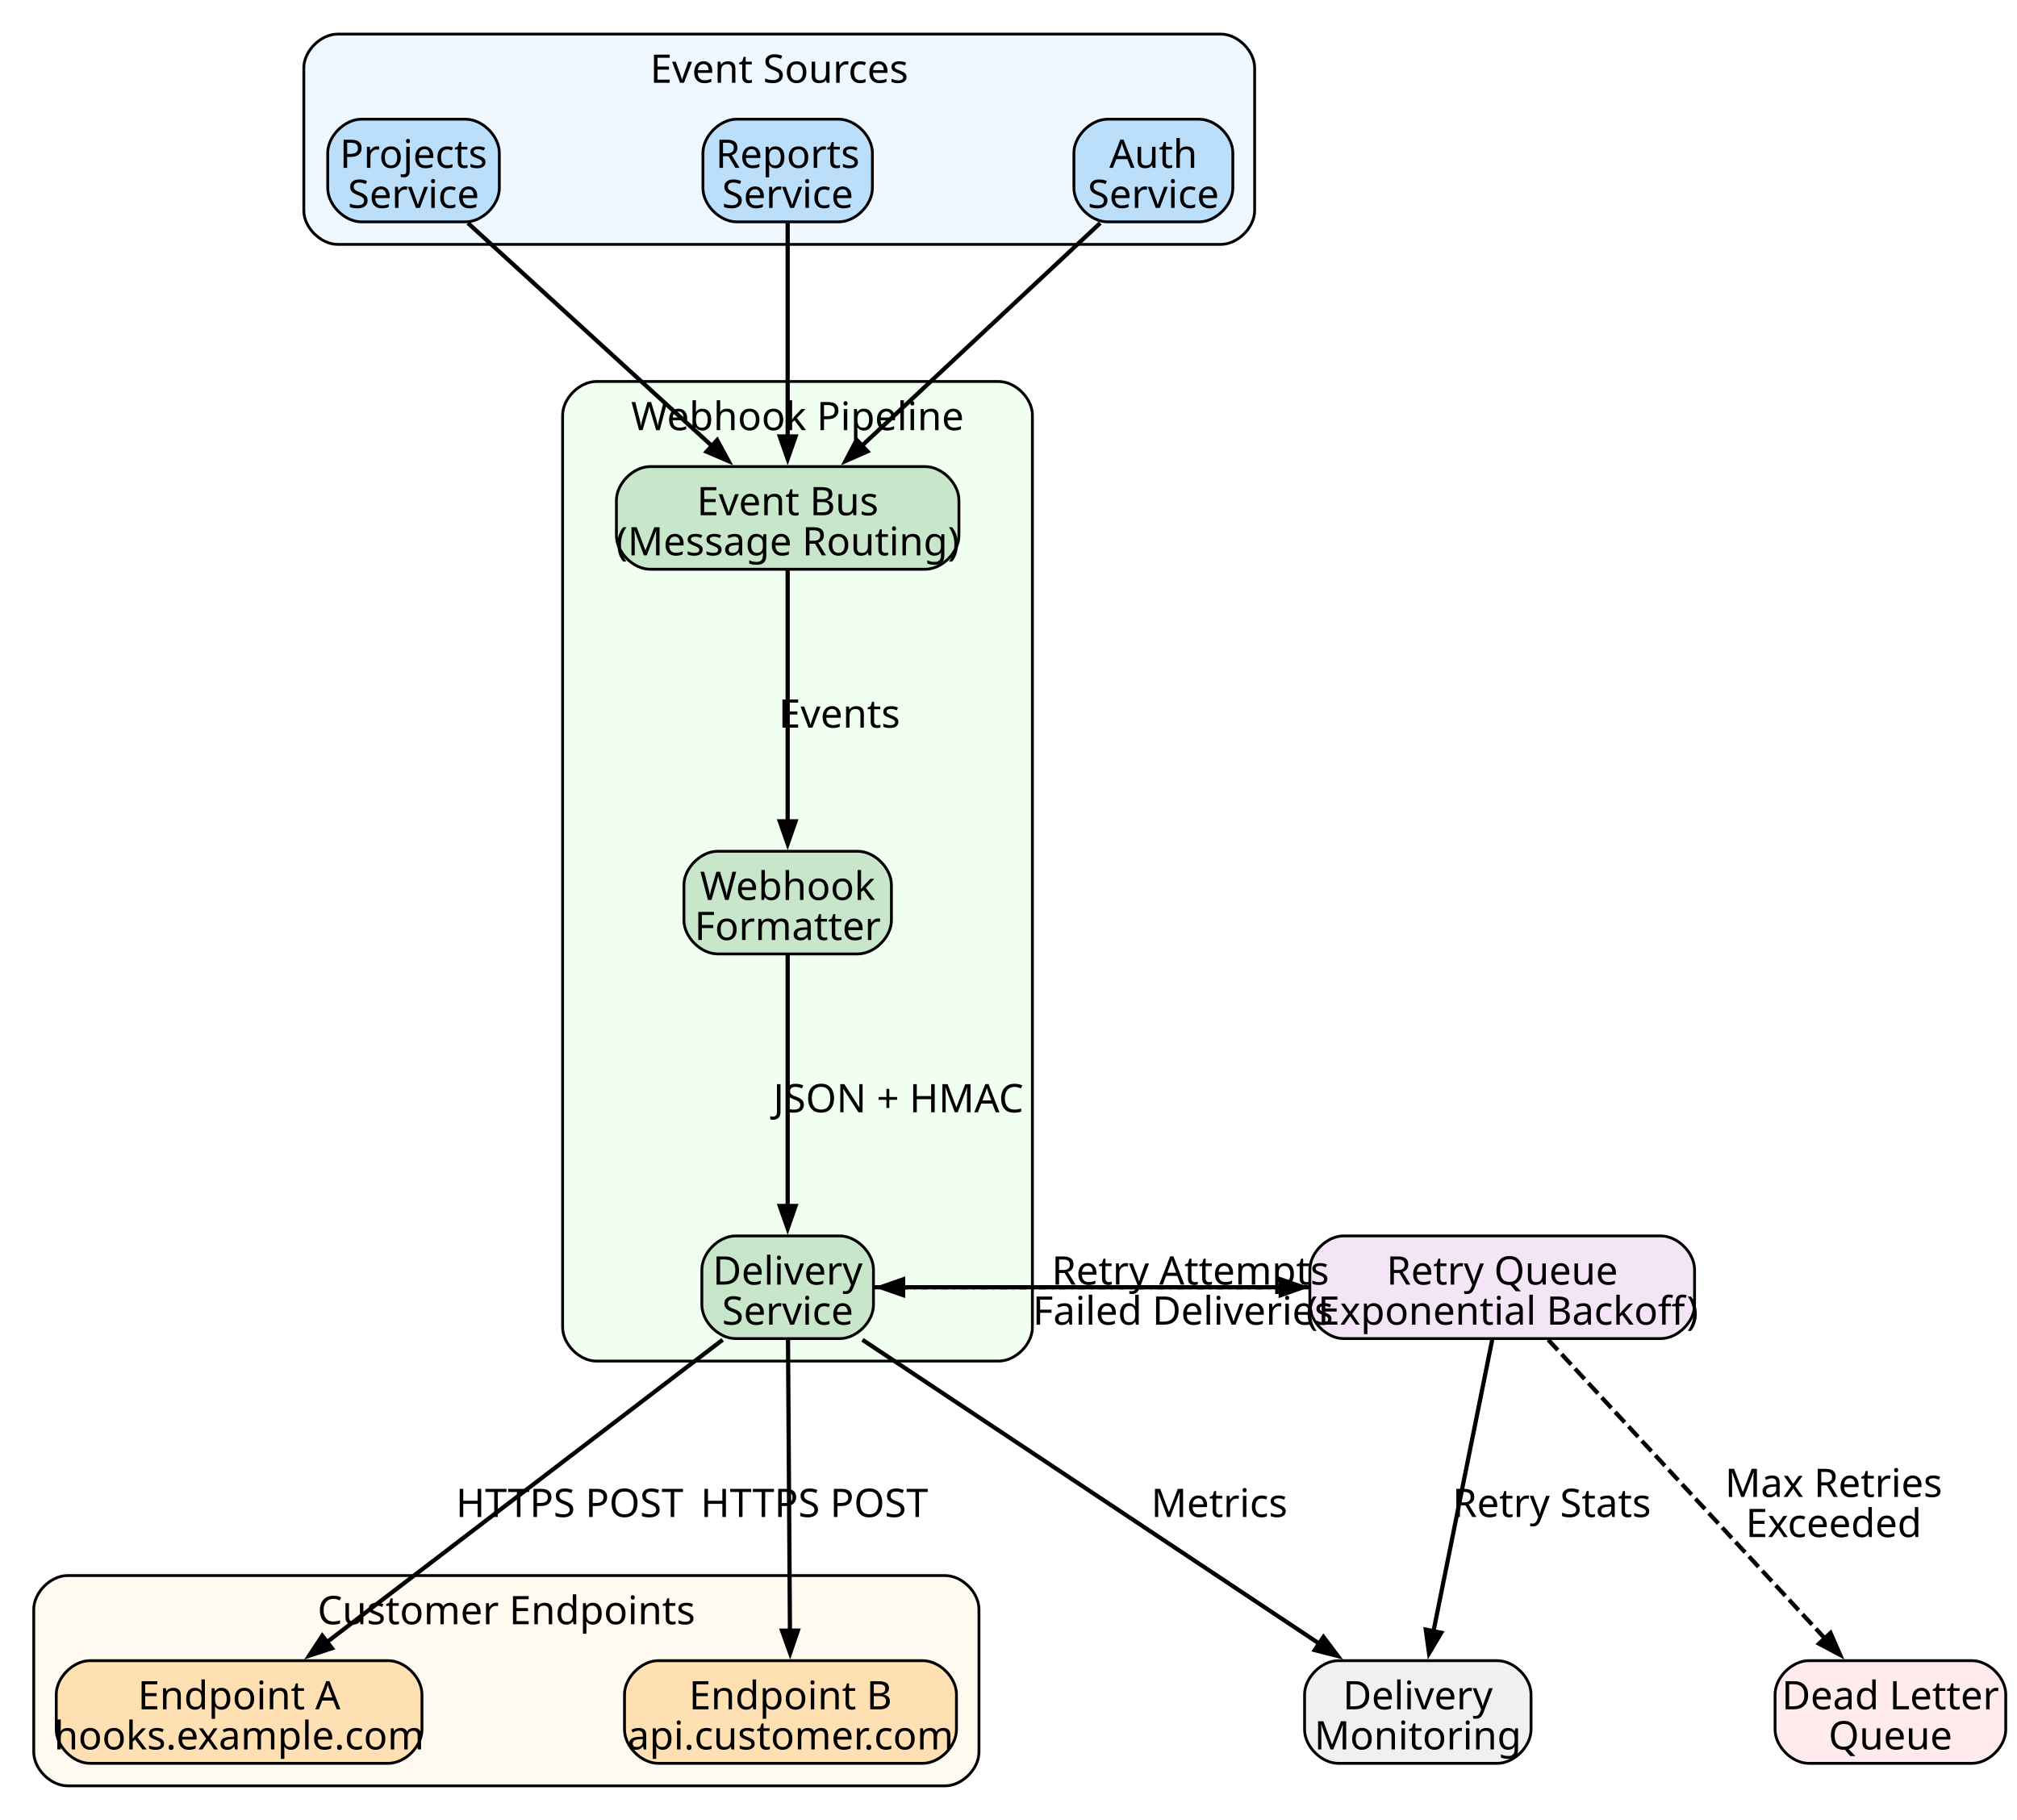
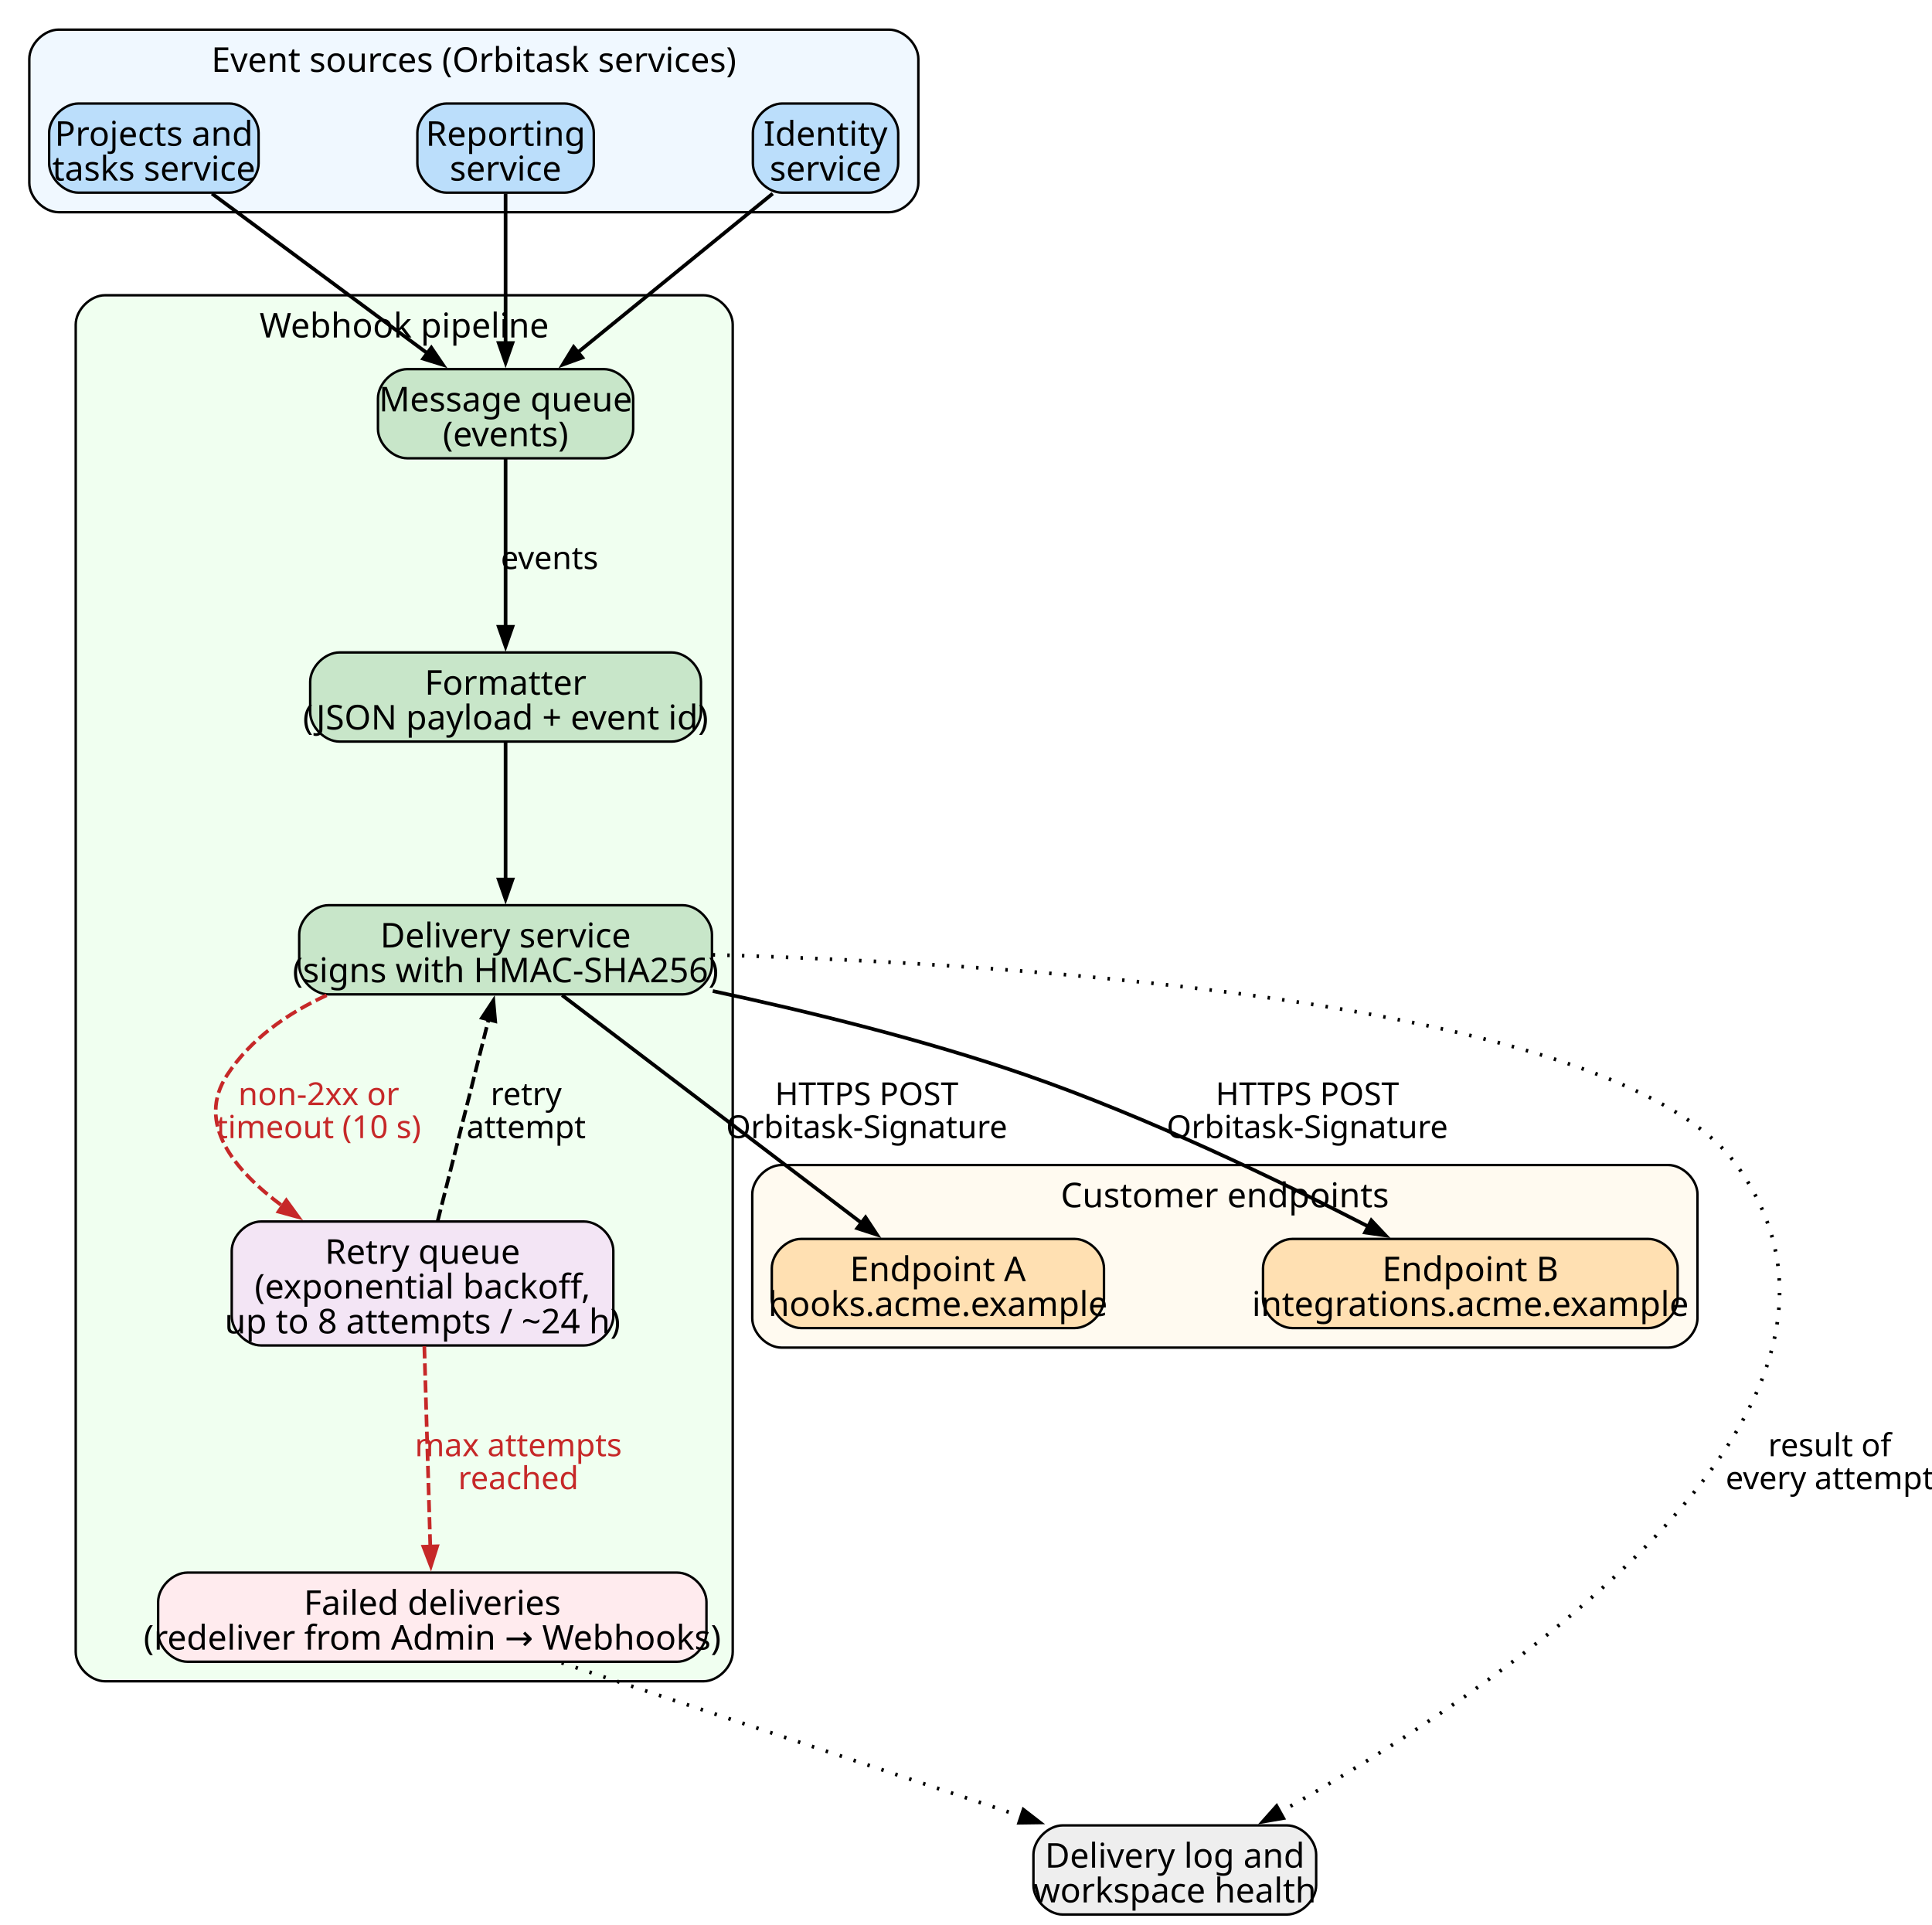
- <svg xmlns="http://www.w3.org/2000/svg" width="717pt" height="647pt" viewBox="0.00 0.00 717.00 646.75">
-   <g id="graph0" class="graph" transform="scale(1 1) rotate(0) translate(4 642.75)">
+ <svg xmlns="http://www.w3.org/2000/svg" width="791pt" height="788pt" viewBox="0.00 0.00 791.02 787.75">
+   <g id="graph0" class="graph" transform="scale(1 1) rotate(0) translate(4 783.75)">
    <g id="clust1" class="cluster">
-       <path fill="#f0f8ff" stroke="black" d="M116,-556C116,-556 430,-556 430,-556 436,-556 442,-562 442,-568 442,-568 442,-618.75 442,-618.75 442,-624.75 436,-630.75 430,-630.75 430,-630.75 116,-630.75 116,-630.75 110,-630.75 104,-624.75 104,-618.75 104,-618.75 104,-568 104,-568 104,-562 110,-556 116,-556" />
-       <text text-anchor="middle" x="273" y="-613.45" font-family="Calibri" font-size="14.00">Event Sources</text>
+       <path fill="#f0f8ff" stroke="black" d="M20,-697C20,-697 360,-697 360,-697 366,-697 372,-703 372,-709 372,-709 372,-759.75 372,-759.75 372,-765.75 366,-771.75 360,-771.75 360,-771.75 20,-771.75 20,-771.75 14,-771.75 8,-765.75 8,-759.75 8,-759.75 8,-709 8,-709 8,-703 14,-697 20,-697" />
+       <text text-anchor="middle" x="190" y="-754.45" font-family="Calibri" font-size="14.00">Event sources (Orbitask services)</text>
    </g>
    <g id="clust2" class="cluster">
-       <path fill="#f0fff0" stroke="black" d="M208,-159C208,-159 351,-159 351,-159 357,-159 363,-165 363,-171 363,-171 363,-495.25 363,-495.25 363,-501.25 357,-507.25 351,-507.25 351,-507.25 208,-507.25 208,-507.25 202,-507.25 196,-501.25 196,-495.25 196,-495.25 196,-171 196,-171 196,-165 202,-159 208,-159" />
-       <text text-anchor="middle" x="279.5" y="-489.95" font-family="Calibri" font-size="14.00">Webhook Pipeline</text>
+       <path fill="#f0fff0" stroke="black" d="M39,-95.5C39,-95.5 284,-95.5 284,-95.5 290,-95.5 296,-101.5 296,-107.5 296,-107.5 296,-651 296,-651 296,-657 290,-663 284,-663 284,-663 39,-663 39,-663 33,-663 27,-657 27,-651 27,-651 27,-107.5 27,-107.5 27,-101.5 33,-95.5 39,-95.5" />
+       <text text-anchor="middle" x="161.5" y="-645.7" font-family="Calibri" font-size="14.00">Webhook pipeline</text>
    </g>
    <g id="clust3" class="cluster">
-       <path fill="#fffaf0" stroke="black" d="M20,-8C20,-8 332,-8 332,-8 338,-8 344,-14 344,-20 344,-20 344,-70.75 344,-70.75 344,-76.75 338,-82.75 332,-82.75 332,-82.75 20,-82.75 20,-82.75 14,-82.75 8,-76.75 8,-70.75 8,-70.75 8,-20 8,-20 8,-14 14,-8 20,-8" />
-       <text text-anchor="middle" x="176" y="-65.45" font-family="Calibri" font-size="14.00">Customer Endpoints</text>
+       <path fill="#fffaf0" stroke="black" d="M316,-232.12C316,-232.12 679,-232.12 679,-232.12 685,-232.12 691,-238.12 691,-244.12 691,-244.12 691,-294.88 691,-294.88 691,-300.88 685,-306.88 679,-306.88 679,-306.88 316,-306.88 316,-306.88 310,-306.88 304,-300.88 304,-294.88 304,-294.88 304,-244.12 304,-244.12 304,-238.12 310,-232.12 316,-232.12" />
+       <text text-anchor="middle" x="497.5" y="-289.57" font-family="Calibri" font-size="14.00">Customer endpoints</text>
    </g>
    <g id="node1" class="node">
-       <path fill="#bbdefb" stroke="black" d="M161.5,-600.5C161.5,-600.5 124.5,-600.5 124.5,-600.5 118.5,-600.5 112.5,-594.5 112.5,-588.5 112.5,-588.5 112.5,-576 112.5,-576 112.5,-570 118.5,-564 124.5,-564 124.5,-564 161.5,-564 161.5,-564 167.5,-564 173.5,-570 173.5,-576 173.5,-576 173.5,-588.5 173.5,-588.5 173.5,-594.5 167.5,-600.5 161.5,-600.5" />
-       <text text-anchor="middle" x="143" y="-583.2" font-family="Calibri" font-size="14.00">Projects</text>
-       <text text-anchor="middle" x="143" y="-568.95" font-family="Calibri" font-size="14.00">Service</text>
+       <path fill="#bbdefb" stroke="black" d="M89.88,-741.5C89.88,-741.5 28.12,-741.5 28.12,-741.5 22.12,-741.5 16.12,-735.5 16.12,-729.5 16.12,-729.5 16.12,-717 16.12,-717 16.12,-711 22.12,-705 28.12,-705 28.12,-705 89.88,-705 89.88,-705 95.88,-705 101.88,-711 101.88,-717 101.88,-717 101.88,-729.5 101.88,-729.5 101.88,-735.5 95.88,-741.5 89.88,-741.5" />
+       <text text-anchor="middle" x="59" y="-724.2" font-family="Calibri" font-size="14.00">Projects and</text>
+       <text text-anchor="middle" x="59" y="-709.95" font-family="Calibri" font-size="14.00">tasks service</text>
    </g>
    <g id="node4" class="node">
-       <path fill="#c8e6c9" stroke="black" d="M324.88,-477C324.88,-477 227.12,-477 227.12,-477 221.12,-477 215.12,-471 215.12,-465 215.12,-465 215.12,-452.5 215.12,-452.5 215.12,-446.5 221.12,-440.5 227.12,-440.5 227.12,-440.5 324.88,-440.5 324.88,-440.5 330.88,-440.5 336.88,-446.5 336.88,-452.5 336.88,-452.5 336.88,-465 336.88,-465 336.88,-471 330.88,-477 324.88,-477" />
-       <text text-anchor="middle" x="276" y="-459.7" font-family="Calibri" font-size="14.00">Event Bus</text>
-       <text text-anchor="middle" x="276" y="-445.45" font-family="Calibri" font-size="14.00">(Message Routing)</text>
+       <path fill="#c8e6c9" stroke="black" d="M243.25,-632.75C243.25,-632.75 162.75,-632.75 162.75,-632.75 156.75,-632.75 150.75,-626.75 150.75,-620.75 150.75,-620.75 150.75,-608.25 150.75,-608.25 150.75,-602.25 156.75,-596.25 162.75,-596.25 162.75,-596.25 243.25,-596.25 243.25,-596.25 249.25,-596.25 255.25,-602.25 255.25,-608.25 255.25,-608.25 255.25,-620.75 255.25,-620.75 255.25,-626.75 249.25,-632.75 243.25,-632.75" />
+       <text text-anchor="middle" x="203" y="-615.45" font-family="Calibri" font-size="14.00">Message queue</text>
+       <text text-anchor="middle" x="203" y="-601.2" font-family="Calibri" font-size="14.00">(events)</text>
    </g>
    <g id="edge1" class="edge">
-       <path fill="none" stroke="black" stroke-width="1.5" d="M162.34,-563.58C185.19,-542.71 223.35,-507.85 249.08,-484.34" />
-       <polygon fill="black" stroke="black" stroke-width="1.5" points="250.94,-486.43 254.96,-478.97 247.17,-482.3 250.94,-486.43" />
+       <path fill="none" stroke="black" stroke-width="1.5" d="M82.78,-704.62C106.96,-686.7 144.57,-658.82 171.27,-639.02" />
+       <polygon fill="black" stroke="black" stroke-width="1.5" points="172.6,-641.52 177.36,-634.51 169.27,-637.02 172.6,-641.52" />
    </g>
    <g id="node2" class="node">
-       <path fill="#bbdefb" stroke="black" d="M294.12,-600.5C294.12,-600.5 257.88,-600.5 257.88,-600.5 251.88,-600.5 245.88,-594.5 245.88,-588.5 245.88,-588.5 245.88,-576 245.88,-576 245.88,-570 251.88,-564 257.88,-564 257.88,-564 294.12,-564 294.12,-564 300.12,-564 306.12,-570 306.12,-576 306.12,-576 306.12,-588.5 306.12,-588.5 306.12,-594.5 300.12,-600.5 294.12,-600.5" />
-       <text text-anchor="middle" x="276" y="-583.2" font-family="Calibri" font-size="14.00">Reports</text>
-       <text text-anchor="middle" x="276" y="-568.95" font-family="Calibri" font-size="14.00">Service</text>
+       <path fill="#bbdefb" stroke="black" d="M227.12,-741.5C227.12,-741.5 178.88,-741.5 178.88,-741.5 172.88,-741.5 166.88,-735.5 166.88,-729.5 166.88,-729.5 166.88,-717 166.88,-717 166.88,-711 172.88,-705 178.88,-705 178.88,-705 227.12,-705 227.12,-705 233.12,-705 239.12,-711 239.12,-717 239.12,-717 239.12,-729.5 239.12,-729.5 239.12,-735.5 233.12,-741.5 227.12,-741.5" />
+       <text text-anchor="middle" x="203" y="-724.2" font-family="Calibri" font-size="14.00">Reporting</text>
+       <text text-anchor="middle" x="203" y="-709.95" font-family="Calibri" font-size="14.00">service</text>
    </g>
    <g id="edge2" class="edge">
-       <path fill="none" stroke="black" stroke-width="1.5" d="M276,-563.58C276,-543.61 276,-510.83 276,-487.44" />
-       <polygon fill="black" stroke="black" stroke-width="1.5" points="278.8,-487.71 276,-479.71 273.2,-487.71 278.8,-487.71" />
+       <path fill="none" stroke="black" stroke-width="1.5" d="M203,-704.62C203,-687.93 203,-662.62 203,-643.22" />
+       <polygon fill="black" stroke="black" stroke-width="1.5" points="205.8,-643.42 203,-635.42 200.2,-643.42 205.8,-643.42" />
    </g>
    <g id="node3" class="node">
-       <path fill="#bbdefb" stroke="black" d="M422.25,-600.5C422.25,-600.5 389.75,-600.5 389.75,-600.5 383.75,-600.5 377.75,-594.5 377.75,-588.5 377.75,-588.5 377.75,-576 377.75,-576 377.75,-570 383.75,-564 389.75,-564 389.75,-564 422.25,-564 422.25,-564 428.25,-564 434.25,-570 434.25,-576 434.25,-576 434.25,-588.5 434.25,-588.5 434.25,-594.5 428.25,-600.5 422.25,-600.5" />
-       <text text-anchor="middle" x="406" y="-583.2" font-family="Calibri" font-size="14.00">Auth</text>
-       <text text-anchor="middle" x="406" y="-568.95" font-family="Calibri" font-size="14.00">Service</text>
+       <path fill="#bbdefb" stroke="black" d="M351.75,-741.5C351.75,-741.5 316.25,-741.5 316.25,-741.5 310.25,-741.5 304.25,-735.5 304.25,-729.5 304.25,-729.5 304.25,-717 304.25,-717 304.25,-711 310.25,-705 316.25,-705 316.25,-705 351.75,-705 351.75,-705 357.75,-705 363.75,-711 363.75,-717 363.75,-717 363.75,-729.5 363.75,-729.5 363.75,-735.5 357.75,-741.5 351.75,-741.5" />
+       <text text-anchor="middle" x="334" y="-724.2" font-family="Calibri" font-size="14.00">Identity</text>
+       <text text-anchor="middle" x="334" y="-709.95" font-family="Calibri" font-size="14.00">service</text>
    </g>
    <g id="edge3" class="edge">
-       <path fill="none" stroke="black" stroke-width="1.5" d="M387.1,-563.58C364.76,-542.71 327.46,-507.85 302.31,-484.34" />
-       <polygon fill="black" stroke="black" stroke-width="1.5" points="304.34,-482.41 296.58,-478.99 300.52,-486.5 304.34,-482.41" />
+       <path fill="none" stroke="black" stroke-width="1.5" d="M312.37,-704.62C290.56,-686.85 256.75,-659.3 232.49,-639.53" />
+       <polygon fill="black" stroke="black" stroke-width="1.5" points="234.39,-637.47 226.42,-634.59 230.86,-641.81 234.39,-637.47" />
    </g>
    <g id="node5" class="node">
-       <path fill="#c8e6c9" stroke="black" d="M300.88,-340.25C300.88,-340.25 251.12,-340.25 251.12,-340.25 245.12,-340.25 239.12,-334.25 239.12,-328.25 239.12,-328.25 239.12,-315.75 239.12,-315.75 239.12,-309.75 245.12,-303.75 251.12,-303.75 251.12,-303.75 300.88,-303.75 300.88,-303.75 306.88,-303.75 312.88,-309.75 312.88,-315.75 312.88,-315.75 312.88,-328.25 312.88,-328.25 312.88,-334.25 306.88,-340.25 300.88,-340.25" />
-       <text text-anchor="middle" x="276" y="-322.95" font-family="Calibri" font-size="14.00">Webhook</text>
-       <text text-anchor="middle" x="276" y="-308.7" font-family="Calibri" font-size="14.00">Formatter</text>
+       <path fill="#c8e6c9" stroke="black" d="M271,-516.75C271,-516.75 135,-516.75 135,-516.75 129,-516.75 123,-510.75 123,-504.75 123,-504.75 123,-492.25 123,-492.25 123,-486.25 129,-480.25 135,-480.25 135,-480.25 271,-480.25 271,-480.25 277,-480.25 283,-486.25 283,-492.25 283,-492.25 283,-504.75 283,-504.75 283,-510.75 277,-516.75 271,-516.75" />
+       <text text-anchor="middle" x="203" y="-499.45" font-family="Calibri" font-size="14.00">Formatter</text>
+       <text text-anchor="middle" x="203" y="-485.2" font-family="Calibri" font-size="14.00">(JSON payload + event id)</text>
    </g>
    <g id="edge4" class="edge">
-       <path fill="none" stroke="black" stroke-width="1.5" d="M276,-440.13C276,-417.34 276,-377.36 276,-350.54" />
-       <polygon fill="black" stroke="black" stroke-width="1.5" points="278.8,-350.89 276,-342.89 273.2,-350.89 278.8,-350.89" />
-       <text text-anchor="middle" x="294.38" y="-384.2" font-family="Calibri" font-size="14.00">Events</text>
+       <path fill="none" stroke="black" stroke-width="1.5" d="M203,-596.19C203,-577.86 203,-548.66 203,-527.14" />
+       <polygon fill="black" stroke="black" stroke-width="1.5" points="205.8,-527.25 203,-519.25 200.2,-527.25 205.8,-527.25" />
+       <text text-anchor="middle" x="221" y="-550.9" font-family="Calibri" font-size="13.00">events</text>
    </g>
    <g id="node6" class="node">
-       <path fill="#c8e6c9" stroke="black" d="M294.5,-203.5C294.5,-203.5 257.5,-203.5 257.5,-203.5 251.5,-203.5 245.5,-197.5 245.5,-191.5 245.5,-191.5 245.5,-179 245.5,-179 245.5,-173 251.5,-167 257.5,-167 257.5,-167 294.5,-167 294.5,-167 300.5,-167 306.5,-173 306.5,-179 306.5,-179 306.5,-191.5 306.5,-191.5 306.5,-197.5 300.5,-203.5 294.5,-203.5" />
-       <text text-anchor="middle" x="276" y="-186.2" font-family="Calibri" font-size="14.00">Delivery</text>
-       <text text-anchor="middle" x="276" y="-171.95" font-family="Calibri" font-size="14.00">Service</text>
+       <path fill="#c8e6c9" stroke="black" d="M275.5,-413.25C275.5,-413.25 130.5,-413.25 130.5,-413.25 124.5,-413.25 118.5,-407.25 118.5,-401.25 118.5,-401.25 118.5,-388.75 118.5,-388.75 118.5,-382.75 124.5,-376.75 130.5,-376.75 130.5,-376.75 275.5,-376.75 275.5,-376.75 281.5,-376.75 287.5,-382.75 287.5,-388.75 287.5,-388.75 287.5,-401.25 287.5,-401.25 287.5,-407.25 281.5,-413.25 275.5,-413.25" />
+       <text text-anchor="middle" x="203" y="-395.95" font-family="Calibri" font-size="14.00">Delivery service</text>
+       <text text-anchor="middle" x="203" y="-381.7" font-family="Calibri" font-size="14.00">(signs with HMAC-SHA256)</text>
    </g>
    <g id="edge5" class="edge">
-       <path fill="none" stroke="black" stroke-width="1.5" d="M276,-303.38C276,-280.59 276,-240.61 276,-213.79" />
-       <polygon fill="black" stroke="black" stroke-width="1.5" points="278.8,-214.14 276,-206.14 273.2,-214.14 278.8,-214.14" />
-       <text text-anchor="middle" x="315.38" y="-247.45" font-family="Calibri" font-size="14.00">JSON + HMAC</text>
+       <path fill="none" stroke="black" stroke-width="1.5" d="M203,-479.82C203,-464.32 203,-441.53 203,-423.62" />
+       <polygon fill="black" stroke="black" stroke-width="1.5" points="205.8,-423.75 203,-415.75 200.2,-423.75 205.8,-423.75" />
    </g>
    <g id="node7" class="node">
-       <path fill="#ffe0b2" stroke="black" d="M134,-52.5C134,-52.5 28,-52.5 28,-52.5 22,-52.5 16,-46.5 16,-40.5 16,-40.5 16,-28 16,-28 16,-22 22,-16 28,-16 28,-16 134,-16 134,-16 140,-16 146,-22 146,-28 146,-28 146,-40.5 146,-40.5 146,-46.5 140,-52.5 134,-52.5" />
-       <text text-anchor="middle" x="81" y="-35.2" font-family="Calibri" font-size="14.00">Endpoint A</text>
-       <text text-anchor="middle" x="81" y="-20.95" font-family="Calibri" font-size="14.00">hooks.example.com</text>
+       <path fill="#f3e5f5" stroke="black" d="M235.12,-283.75C235.12,-283.75 102.88,-283.75 102.88,-283.75 96.88,-283.75 90.88,-277.75 90.88,-271.75 90.88,-271.75 90.88,-245 90.88,-245 90.88,-239 96.88,-233 102.88,-233 102.88,-233 235.12,-233 235.12,-233 241.12,-233 247.12,-239 247.12,-245 247.12,-245 247.12,-271.75 247.12,-271.75 247.12,-277.75 241.12,-283.75 235.12,-283.75" />
+       <text text-anchor="middle" x="169" y="-266.45" font-family="Calibri" font-size="14.00">Retry queue</text>
+       <text text-anchor="middle" x="169" y="-252.2" font-family="Calibri" font-size="14.00">(exponential backoff,</text>
+       <text text-anchor="middle" x="169" y="-237.95" font-family="Calibri" font-size="14.00">up to 8 attempts / ~24 h)</text>
+     </g>
+     <g id="edge8" class="edge">
+       <path fill="none" stroke="#c62828" stroke-width="1.5" stroke-dasharray="5,2" d="M129.73,-376.37C113.68,-368.97 98.63,-358.52 89,-343.75 76.25,-324.19 91.35,-305.09 111.73,-290.02" />
+       <polygon fill="#c62828" stroke="#c62828" stroke-width="1.5" points="113.23,-292.39 118.21,-285.53 110.04,-287.78 113.23,-292.39" />
+       <text text-anchor="middle" x="126.5" y="-331.4" font-family="Calibri" font-size="13.00" fill="#c62828">non-2xx or</text>
+       <text text-anchor="middle" x="126.5" y="-317.9" font-family="Calibri" font-size="13.00" fill="#c62828">timeout (10 s)</text>
+     </g>
+     <g id="node9" class="node">
+       <path fill="#ffe0b2" stroke="black" d="M436,-276.62C436,-276.62 324,-276.62 324,-276.62 318,-276.62 312,-270.62 312,-264.62 312,-264.62 312,-252.12 312,-252.12 312,-246.12 318,-240.12 324,-240.12 324,-240.12 436,-240.12 436,-240.12 442,-240.12 448,-246.12 448,-252.12 448,-252.12 448,-264.62 448,-264.62 448,-270.62 442,-276.62 436,-276.62" />
+       <text text-anchor="middle" x="380" y="-259.32" font-family="Calibri" font-size="14.00">Endpoint A</text>
+       <text text-anchor="middle" x="380" y="-245.07" font-family="Calibri" font-size="14.00">hooks.acme.example</text>
    </g>
    <g id="edge6" class="edge">
-       <path fill="none" stroke="black" stroke-width="1.5" d="M252.87,-166.57C217.83,-139.8 151.25,-88.93 112.04,-58.96" />
-       <polygon fill="black" stroke="black" stroke-width="1.5" points="113.97,-56.92 105.91,-54.28 110.57,-61.36 113.97,-56.92" />
-       <text text-anchor="middle" x="198.5" y="-103.58" font-family="Calibri" font-size="14.00">HTTPS POST</text>
+       <path fill="none" stroke="black" stroke-width="1.5" d="M226.14,-376.4C257.54,-352.51 313.76,-309.76 348.85,-283.07" />
+       <polygon fill="black" stroke="black" stroke-width="1.5" points="350.38,-285.43 355.05,-278.35 346.99,-280.97 350.38,-285.43" />
+       <text text-anchor="middle" x="350.85" y="-331.4" font-family="Calibri" font-size="13.00">HTTPS POST</text>
+       <text text-anchor="middle" x="350.85" y="-317.9" font-family="Calibri" font-size="13.00">Orbitask-Signature</text>
+     </g>
+     <g id="node10" class="node">
+       <path fill="#ffe0b2" stroke="black" d="M670.88,-276.62C670.88,-276.62 525.12,-276.62 525.12,-276.62 519.12,-276.62 513.12,-270.62 513.12,-264.62 513.12,-264.62 513.12,-252.12 513.12,-252.12 513.12,-246.12 519.12,-240.12 525.12,-240.12 525.12,-240.12 670.88,-240.12 670.88,-240.12 676.88,-240.12 682.88,-246.12 682.88,-252.12 682.88,-252.12 682.88,-264.62 682.88,-264.62 682.88,-270.62 676.88,-276.62 670.88,-276.62" />
+       <text text-anchor="middle" x="598" y="-259.32" font-family="Calibri" font-size="14.00">Endpoint B</text>
+       <text text-anchor="middle" x="598" y="-245.07" font-family="Calibri" font-size="14.00">integrations.acme.example</text>
+     </g>
+     <g id="edge7" class="edge">
+       <path fill="none" stroke="black" stroke-width="1.5" d="M287.83,-378.11C327.32,-369.67 374.62,-358.06 416,-343.75 465.76,-326.54 520.23,-300.23 556.48,-281.57" />
+       <polygon fill="black" stroke="black" stroke-width="1.5" points="557.47,-284.22 563.28,-278.05 554.89,-279.24 557.47,-284.22" />
+       <text text-anchor="middle" x="531.25" y="-331.4" font-family="Calibri" font-size="13.00">HTTPS POST</text>
+       <text text-anchor="middle" x="531.25" y="-317.9" font-family="Calibri" font-size="13.00">Orbitask-Signature</text>
+     </g>
+     <g id="node11" class="node">
+       <path fill="#eeeeee" stroke="black" d="M522.88,-36.5C522.88,-36.5 431.12,-36.5 431.12,-36.5 425.12,-36.5 419.12,-30.5 419.12,-24.5 419.12,-24.5 419.12,-12 419.12,-12 419.12,-6 425.12,0 431.12,0 431.12,0 522.88,0 522.88,0 528.88,0 534.88,-6 534.88,-12 534.88,-12 534.88,-24.5 534.88,-24.5 534.88,-30.5 528.88,-36.5 522.88,-36.5" />
+       <text text-anchor="middle" x="477" y="-19.2" font-family="Calibri" font-size="14.00">Delivery log and</text>
+       <text text-anchor="middle" x="477" y="-4.95" font-family="Calibri" font-size="14.00">workspace health</text>
+     </g>
+     <g id="edge11" class="edge">
+       <path fill="none" stroke="black" stroke-width="1.5" stroke-dasharray="1,5" d="M287.77,-392.95C418.44,-389.24 659.07,-373.3 707,-306.88 780.64,-204.82 605.08,-89.67 519.99,-41.89" />
+       <polygon fill="black" stroke="black" stroke-width="1.5" points="521.4,-39.47 513.05,-38.04 518.68,-44.37 521.4,-39.47" />
+       <text text-anchor="middle" x="745.15" y="-187.65" font-family="Calibri" font-size="13.00">result of</text>
+       <text text-anchor="middle" x="745.15" y="-174.15" font-family="Calibri" font-size="13.00">every attempt</text>
+     </g>
+     <g id="edge9" class="edge">
+       <path fill="none" stroke="black" stroke-width="1.5" stroke-dasharray="5,2" d="M175.17,-283.82C181.08,-307.21 189.98,-342.43 196.11,-366.72" />
+       <polygon fill="black" stroke="black" stroke-width="1.5" points="193.33,-367.13 198,-374.2 198.75,-365.76 193.33,-367.13" />
+       <text text-anchor="middle" x="211.42" y="-331.4" font-family="Calibri" font-size="13.00">retry</text>
+       <text text-anchor="middle" x="211.42" y="-317.9" font-family="Calibri" font-size="13.00">attempt</text>
    </g>
    <g id="node8" class="node">
-       <path fill="#ffe0b2" stroke="black" d="M324,-52.5C324,-52.5 230,-52.5 230,-52.5 224,-52.5 218,-46.5 218,-40.5 218,-40.5 218,-28 218,-28 218,-22 224,-16 230,-16 230,-16 324,-16 324,-16 330,-16 336,-22 336,-28 336,-28 336,-40.5 336,-40.5 336,-46.5 330,-52.5 324,-52.5" />
-       <text text-anchor="middle" x="277" y="-35.2" font-family="Calibri" font-size="14.00">Endpoint B</text>
-       <text text-anchor="middle" x="277" y="-20.95" font-family="Calibri" font-size="14.00">api.customer.com</text>
-     </g>
-     <g id="edge7" class="edge">
-       <path fill="none" stroke="black" stroke-width="1.5" d="M276.12,-166.57C276.29,-140.92 276.61,-93.14 276.81,-62.83" />
-       <polygon fill="black" stroke="black" stroke-width="1.5" points="279.61,-63.19 276.87,-55.17 274.01,-63.16 279.61,-63.19" />
-       <text text-anchor="middle" x="285.5" y="-103.58" font-family="Calibri" font-size="14.00">HTTPS POST</text>
-     </g>
-     <g id="node9" class="node">
-       <path fill="#f3e5f5" stroke="black" d="M586.38,-203.5C586.38,-203.5 473.62,-203.5 473.62,-203.5 467.62,-203.5 461.62,-197.5 461.62,-191.5 461.62,-191.5 461.62,-179 461.62,-179 461.62,-173 467.62,-167 473.62,-167 473.62,-167 586.38,-167 586.38,-167 592.38,-167 598.38,-173 598.38,-179 598.38,-179 598.38,-191.5 598.38,-191.5 598.38,-197.5 592.38,-203.5 586.38,-203.5" />
-       <text text-anchor="middle" x="530" y="-186.2" font-family="Calibri" font-size="14.00">Retry Queue</text>
-       <text text-anchor="middle" x="530" y="-171.95" font-family="Calibri" font-size="14.00">(Exponential Backoff)</text>
-     </g>
-     <g id="edge8" class="edge">
-       <path fill="none" stroke="black" stroke-width="1.5" stroke-dasharray="5,2" d="M306.76,-185.25C355.03,-185.25 403.3,-185.25 451.57,-185.25" />
-       <polygon fill="black" stroke="black" stroke-width="1.5" points="451.27,-188.05 459.27,-185.25 451.27,-182.45 451.27,-188.05" />
-       <text text-anchor="middle" x="419.17" y="-186.2" font-family="Calibri" font-size="14.00">Retry Attempts</text>
-     </g>
-     <g id="node11" class="node">
-       <path fill="#f0f0f0" stroke="black" d="M528.25,-52.5C528.25,-52.5 471.75,-52.5 471.75,-52.5 465.75,-52.5 459.75,-46.5 459.75,-40.5 459.75,-40.5 459.75,-28 459.75,-28 459.75,-22 465.75,-16 471.75,-16 471.75,-16 528.25,-16 528.25,-16 534.25,-16 540.25,-22 540.25,-28 540.25,-28 540.25,-40.5 540.25,-40.5 540.25,-46.5 534.25,-52.5 528.25,-52.5" />
-       <text text-anchor="middle" x="500" y="-35.2" font-family="Calibri" font-size="14.00">Delivery</text>
-       <text text-anchor="middle" x="500" y="-20.95" font-family="Calibri" font-size="14.00">Monitoring</text>
-     </g>
-     <g id="edge11" class="edge">
-       <path fill="none" stroke="black" stroke-width="1.5" d="M302.58,-166.57C342.99,-139.69 419.95,-88.5 464.91,-58.59" />
-       <polygon fill="black" stroke="black" stroke-width="1.5" points="466.46,-60.92 471.57,-54.16 463.36,-56.26 466.46,-60.92" />
-       <text text-anchor="middle" x="429.44" y="-103.58" font-family="Calibri" font-size="14.00">Metrics</text>
-     </g>
-     <g id="edge9" class="edge">
-       <path fill="none" stroke="black" stroke-width="1.5" stroke-dasharray="5,2" d="M461.54,-185.25C413.27,-185.25 365,-185.25 316.73,-185.25" />
-       <polygon fill="black" stroke="black" stroke-width="1.5" points="317.03,-182.45 309.03,-185.25 317.03,-188.05 317.03,-182.45" />
-       <text text-anchor="middle" x="416.54" y="-171.95" font-family="Calibri" font-size="14.00">Failed Deliveries</text>
-     </g>
-     <g id="node10" class="node">
-       <path fill="#ffebee" stroke="black" d="M697,-52.5C697,-52.5 639,-52.5 639,-52.5 633,-52.5 627,-46.5 627,-40.5 627,-40.5 627,-28 627,-28 627,-22 633,-16 639,-16 639,-16 697,-16 697,-16 703,-16 709,-22 709,-28 709,-28 709,-40.5 709,-40.5 709,-46.5 703,-52.5 697,-52.5" />
-       <text text-anchor="middle" x="668" y="-35.2" font-family="Calibri" font-size="14.00">Dead Letter</text>
-       <text text-anchor="middle" x="668" y="-20.95" font-family="Calibri" font-size="14.00">Queue</text>
+       <path fill="#ffebee" stroke="black" d="M273.25,-140C273.25,-140 72.75,-140 72.75,-140 66.75,-140 60.75,-134 60.75,-128 60.75,-128 60.75,-115.5 60.75,-115.5 60.75,-109.5 66.75,-103.5 72.75,-103.5 72.75,-103.5 273.25,-103.5 273.25,-103.5 279.25,-103.5 285.25,-109.5 285.25,-115.5 285.25,-115.5 285.25,-128 285.25,-128 285.25,-134 279.25,-140 273.25,-140" />
+       <text text-anchor="middle" x="173" y="-122.7" font-family="Calibri" font-size="14.00">Failed deliveries</text>
+       <text text-anchor="middle" x="173" y="-108.45" font-family="Calibri" font-size="14.00">(redeliver from Admin → Webhooks)</text>
    </g>
    <g id="edge10" class="edge">
-       <path fill="none" stroke="black" stroke-width="1.5" stroke-dasharray="5,2" d="M546.37,-166.57C570.86,-140.14 617.11,-90.2 644.98,-60.1" />
-       <polygon fill="black" stroke="black" stroke-width="1.5" points="646.72,-62.34 650.11,-54.57 642.62,-58.54 646.72,-62.34" />
-       <text text-anchor="middle" x="647.83" y="-110.7" font-family="Calibri" font-size="14.00">Max Retries</text>
-       <text text-anchor="middle" x="647.83" y="-96.45" font-family="Calibri" font-size="14.00">Exceeded</text>
+       <path fill="none" stroke="#c62828" stroke-width="1.5" stroke-dasharray="5,2" d="M169.73,-232.68C170.43,-209.41 171.46,-174.58 172.18,-150.39" />
+       <polygon fill="#c62828" stroke="#c62828" stroke-width="1.5" points="174.97,-150.77 172.41,-142.69 169.37,-150.6 174.97,-150.77" />
+       <text text-anchor="middle" x="208.23" y="-187.65" font-family="Calibri" font-size="13.00" fill="#c62828">max attempts</text>
+       <text text-anchor="middle" x="208.23" y="-174.15" font-family="Calibri" font-size="13.00" fill="#c62828">reached</text>
    </g>
    <g id="edge12" class="edge">
-       <path fill="none" stroke="black" stroke-width="1.5" d="M526.44,-166.57C521.28,-140.92 511.66,-93.14 505.55,-62.83" />
-       <polygon fill="black" stroke="black" stroke-width="1.5" points="508.33,-62.42 504,-55.13 502.84,-63.53 508.33,-62.42" />
-       <text text-anchor="middle" x="547.62" y="-103.58" font-family="Calibri" font-size="14.00">Retry Stats</text>
+       <path fill="none" stroke="black" stroke-width="1.5" stroke-dasharray="1,5" d="M225.95,-103.07C278.35,-85.58 358.56,-58.8 414.15,-40.23" />
+       <polygon fill="black" stroke="black" stroke-width="1.5" points="415.03,-42.89 421.74,-37.7 413.26,-37.58 415.03,-42.89" />
    </g>
  </g>
</svg>
